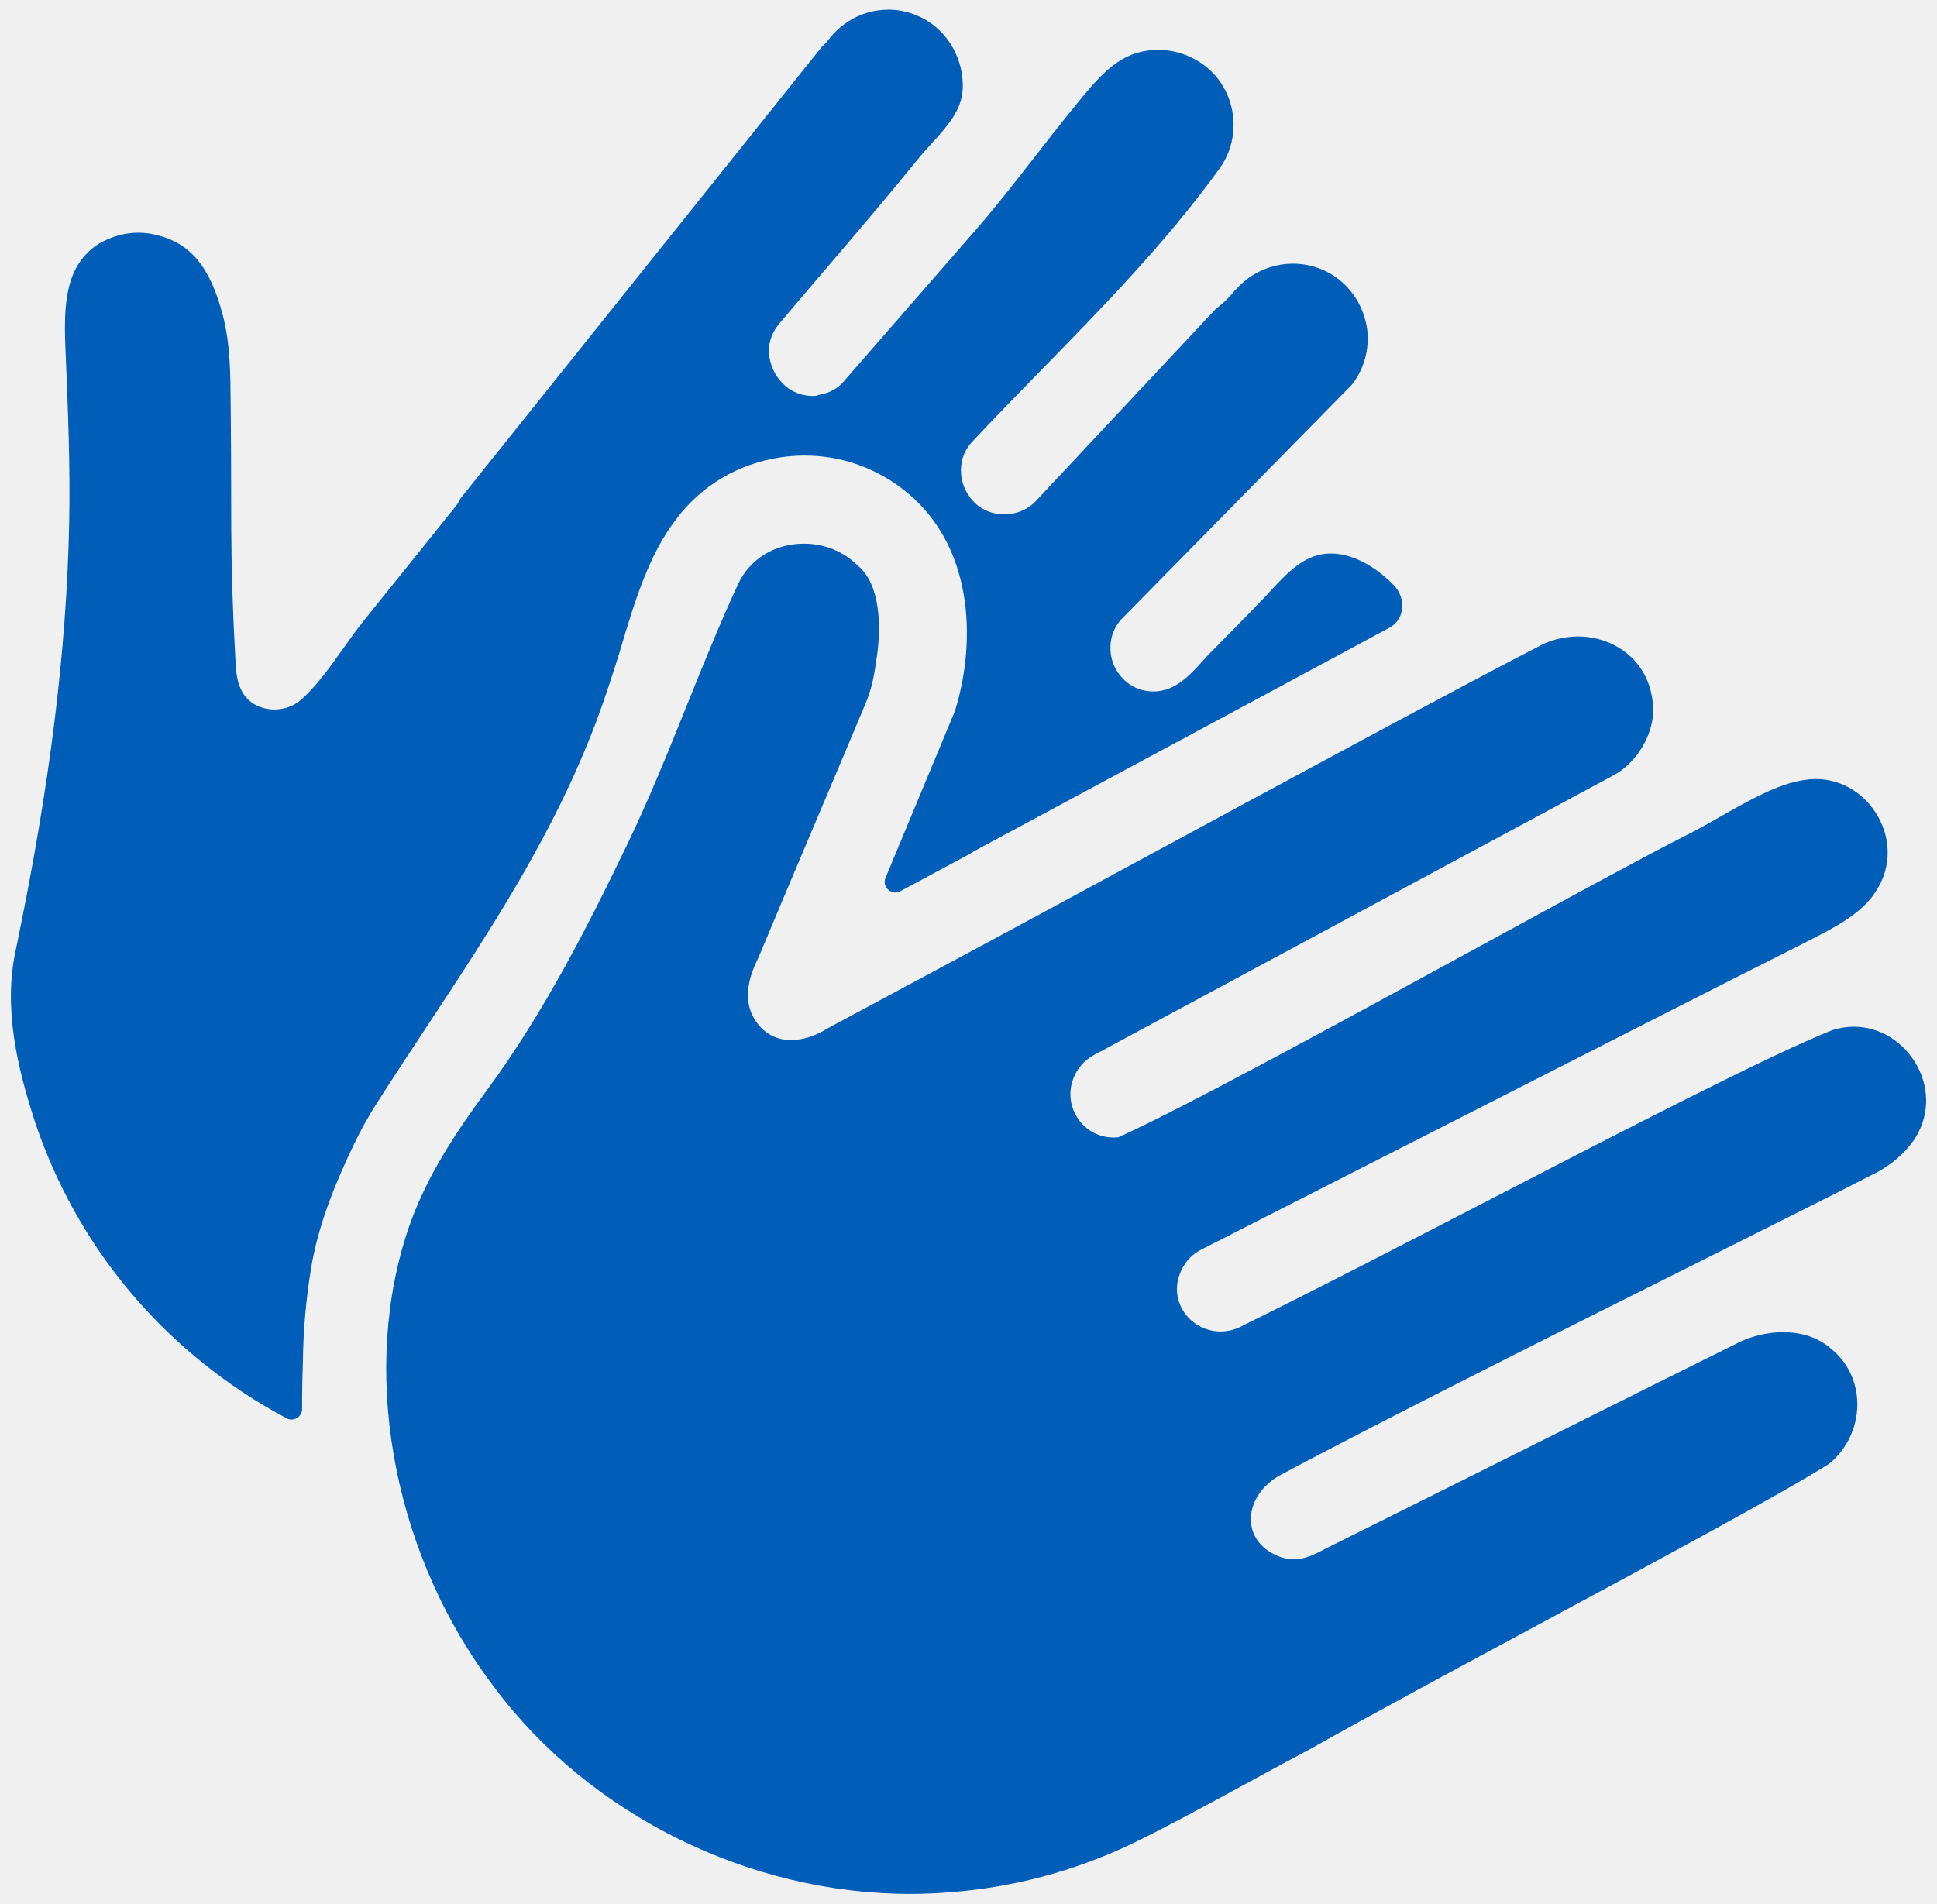
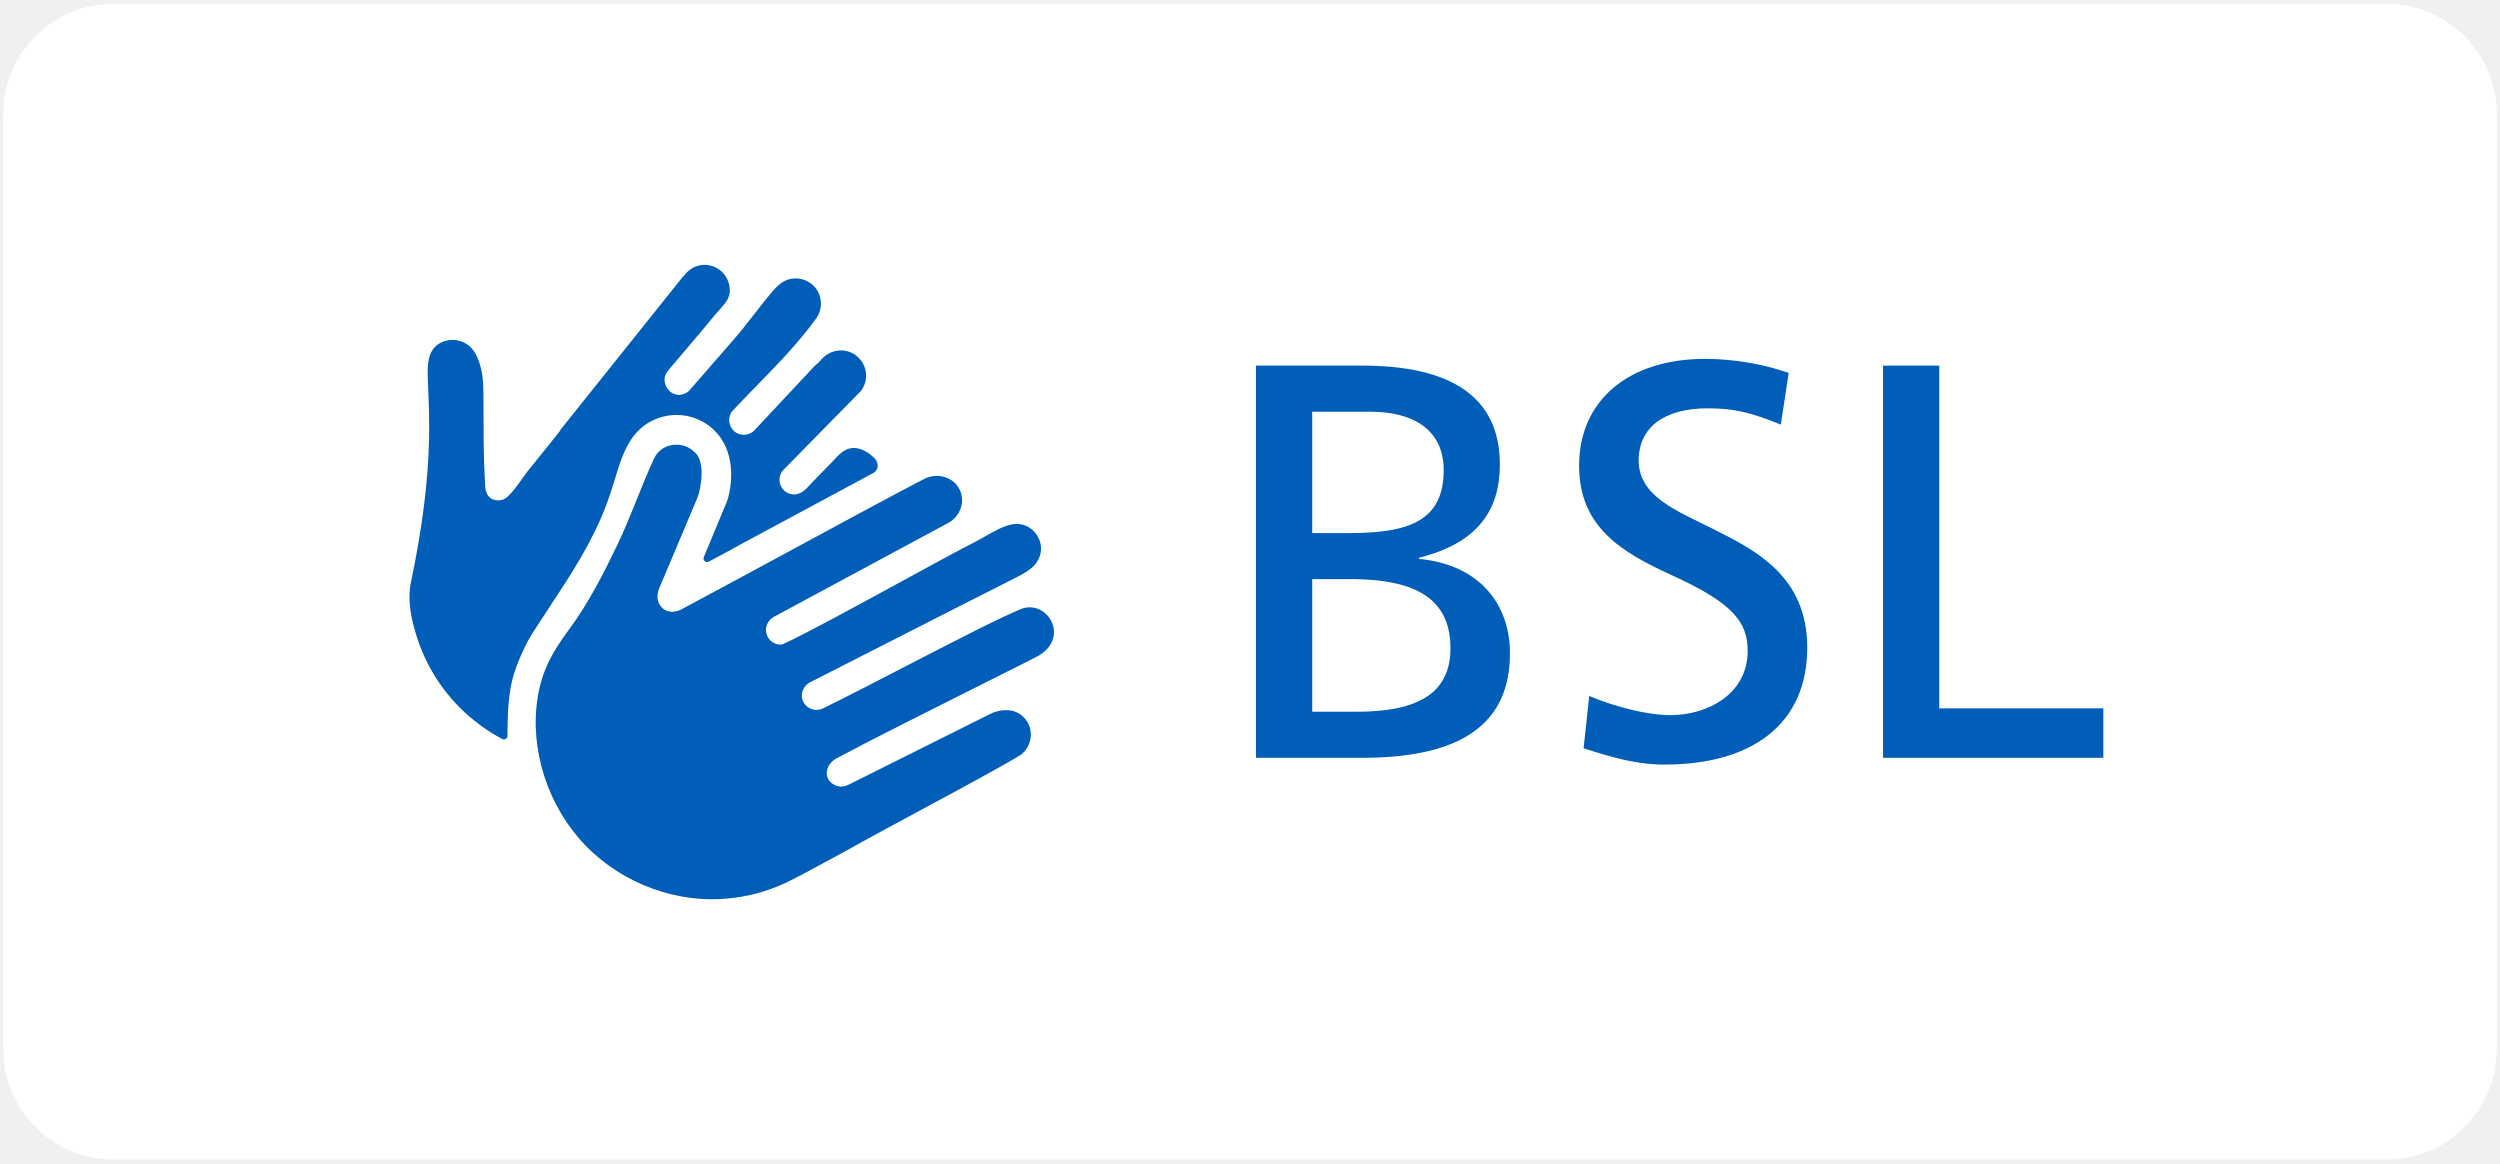
- <svg xmlns="http://www.w3.org/2000/svg" id="Layer_1" version="1.1" viewBox="0 0 778.82 765.51">
+ <svg xmlns="http://www.w3.org/2000/svg" id="Layer_1" version="1.1" viewBox="0 0 1450 674.73">
  <defs>
    <style>
      .st0 {
+         isolation: isolate;
+       }
+ 
+       .st1 {
        fill: #005eb8;
+       }
+ 
+       .st2 {
+         fill: #fff;
      }
    </style>
  </defs>
-   <path class="st0" d="M357.06,3.88h0c6.47,0,12.71,2.09,18.01,6.02,7.93,6.03,12.53,16.02,12.01,26.08-.43,8.43-6.26,14.85-12.44,21.66-1.89,2.08-3.84,4.23-5.64,6.46-12.21,15.07-25.06,30.12-37.48,44.67-6.09,7.13-12.39,14.51-18.54,21.8l-.08.1-.08.1c-3.06,4.09-4.25,8.59-3.45,13,.85,4.63,2.99,8.48,6.41,11.45,3.03,2.6,6.97,4.03,11.1,4.03.4,0,1.35,0,2.43-.46,4.3-.65,8.01-2.79,10.55-6.1l15.88-18.23,4-4.59,32.25-37.01c8.37-9.6,16.26-19.75,23.9-29.57,5.16-6.64,10.5-13.5,15.91-20.12l1.29-1.59c7.01-8.59,14.27-17.48,24.13-20.34,2.73-.79,5.56-1.19,8.41-1.19,6.85,0,13.62,2.33,19.04,6.58,12.45,9.74,15.02,28.16,5.73,41.06-20.81,28.99-46.67,55.47-71.67,81.07-9.33,9.55-18.96,19.42-28.15,29.24l-.05.06-.05.06c-3.07,3.53-4.47,7.97-4.03,12.91.46,4.51,2.7,8.79,6.13,11.79,3.02,2.6,6.97,4.03,11.1,4.03,5.18,0,9.87-2.04,13.12-5.68l71.84-76.73c.14-.15.32-.31.54-.47,2.46-1.88,4.82-4.12,6.34-6l.8-1c.26-.22.64-.55.96-.92,5.76-6.36,14-10,22.61-10,7.45,0,14.55,2.73,20.02,7.68,5.86,5.31,9.43,12.74,10.03,20.91.24,7.54-1.99,14.51-6.46,20.18-.45.4-.85.81-1.2,1.2l-91.52,93.15-.09.09-.09.1c-3.07,3.53-4.47,7.97-4.03,12.91.48,4.69,2.48,8.53,6.13,11.79,3.02,2.6,6.97,4.03,11.1,4.03,8.76,0,14.76-6.68,19.59-12.04,1.05-1.16,2.04-2.27,2.99-3.23l2.13-2.15c6.48-6.56,13.19-13.35,19.67-20.15.93-.97,1.86-1.97,2.79-2.98,5.93-6.39,12.07-13,20.18-14.55,1.33-.25,2.7-.38,4.07-.38,8.14,0,17.34,4.65,25.22,12.75,2.6,2.67,3.82,6.39,3.27,9.93-.48,3.13-2.3,5.7-5.11,7.21-.21.11-160.04,86.11-166.9,89.81-.55.3-.99.63-1.34.88l-.07.05-28.24,15.17c-.67.36-1.36.55-2.04.55-1.39,0-2.77-.77-3.59-1.99-.56-.84-1.07-2.2-.34-3.96l27.61-66.35c.18-.42.33-.85.46-1.28,8.39-27.31,7.71-67.04-21.76-89.14-11.36-8.52-24.76-13.02-38.79-13.02-3.14,0-6.33.23-9.51.68-17.13,2.5-32.16,11.4-42.28,25.01-11.02,14.34-16.72,33.45-22.24,51.93l-.48,1.65c-2.75,8.77-6.02,18.95-9.44,28-17.08,45.1-41.94,82.81-68.26,122.74-6.56,9.94-13.34,20.22-19.9,30.51-3.42,5.35-6.53,10.95-9.23,16.63-6.79,14.24-14.15,31.29-17.19,49.85-2,12.2-3.1,24.69-3.26,37.13,0,.5-.03,1.37-.07,2.54-.12,3.88-.32,10.39-.24,16.66.02,1.49-.66,2.5-1.22,3.07-.82.83-1.93,1.3-3.05,1.3-.66,0-1.3-.16-1.92-.5-11.64-6.16-22.8-13.51-33.18-21.83-31.72-25.3-55.28-59.1-68.14-97.69-6.77-20.94-12.95-45.57-7.48-69.55,13.47-64.83,20.25-119.09,21.32-170.78.47-22.96-.48-46.13-1.42-68.55l-.05-1.13c-.77-18.37-.27-34.27,13.59-42.98,4.87-2.83,10.33-4.32,15.78-4.32,2.41,0,4.79.3,7.16.91,13.64,3.21,21.62,12.82,26.68,32.13,3.03,11.58,3.11,23.45,3.2,36.03.01,1.85.02,3.7.05,5.55.11,9.29.12,18.73.14,27.87,0,5.48.01,10.96.04,16.44.09,17.29.65,34.83,1.72,53.62.2,3.61.46,8.08,2.69,12.09,2.48,4.45,7.33,7.1,12.97,7.1,3.02,0,5.91-.78,8.37-2.24,1.1-.66,2.23-1.54,3.36-2.61,6.04-5.74,11.06-12.82,15.91-19.67,2.56-3.61,4.97-7.02,7.51-10.21,4.78-6.02,9.74-12.17,14.54-18.13,3.12-3.88,6.23-7.74,9.29-11.54l13.6-16.97c.88-1.06,1.63-2.24,2.2-3.48L330.43,18.83s.06-.08.18-.17c1-.87,1.83-1.76,2.53-2.72,5.01-6.47,12.01-10.63,19.73-11.73,1.39-.2,2.82-.31,4.23-.31M323.17,218.65c8.29,0,15.96,3.1,21.64,8.74l.14.14.15.12c8.76,7.28,9.49,24.34,7.23,37.97-1.12,7.9-2.15,12.6-5.29,19.65-3.94,9.43-10.91,25.94-18.31,43.41-8.75,20.69-17.79,42.09-23.67,56.18-2.69,5.61-8.12,17.11-.26,27.06,3.29,4.16,7.89,6.37,13.31,6.37,4.67,0,9.91-1.7,14.77-4.78,9.07-4.87,26.68-14.34,42.4-22.77l21.28-11.44c11.11-5.96,30.68-16.56,53.34-28.83,59.9-32.43,141.92-76.83,170.93-91.61,4.43-1.92,9.04-2.89,13.72-2.89,14.45,0,29.44,9.91,30.14,28.88.41,10.48-6.86,22.47-16.55,27.3l-.06.03-.06.03c-10.52,5.67-40.63,21.88-75.75,40.79-43.96,23.66-95.75,51.55-126.78,68.27l-.07.04-.07.04c-.98.58-1.96,1.08-2.91,1.57-2.97,1.53-6.05,3.11-8.55,6.55-4.05,5.64-4.63,12.59-1.55,18.59,2.98,5.81,8.87,9.42,15.37,9.42.34,0,.7,0,1.05-.03l.83-.05.75-.34c25.46-11.48,88.47-45.85,144.06-76.18,36.58-19.95,68.16-37.18,83.92-45.12,4.33-2.17,8.76-4.69,13.44-7.36,11.54-6.56,23.46-13.35,34.02-14.76,1.47-.22,2.94-.33,4.4-.33,10.21,0,19.8,5.83,25.02,15.23,5.21,9.4,5.05,20.27-.44,29.1l-.04.06-.04.06c-5.42,9.35-16.95,15.23-27.15,20.41-1.65.84-3.26,1.66-4.73,2.43-19.74,9.85-89.67,45.48-151.36,76.91-33.39,17.01-65.29,33.27-87.65,44.63-2.76,1.38-5.63,3.2-7.89,7.05-3.38,5.67-3.57,12-.51,17.4,3.12,5.49,9.01,8.9,15.38,8.9,3.18,0,6.39-.88,9.29-2.56,27.02-13.27,62.45-31.59,96.73-49.32,56.35-29.14,114.61-59.27,139.99-69.34,2.87-.9,5.78-1.35,8.64-1.35,10.45,0,20.21,6.08,25.48,15.86,5.12,9.52,4.69,20.5-1.17,29.39-3.6,5.54-10.13,11.07-16.64,14.11l-.08.04-.08.04c-11.54,5.97-36.38,18.42-65.16,32.83-55.85,27.97-132.36,66.27-172.58,87.84-7.87,4.08-12.67,11.5-12.23,18.89.38,6.39,4.64,11.56,11.68,14.2l.1.04.1.03c1.88.61,3.66.9,5.45.9,4.46,0,8.07-1.87,11.9-3.85l1.19-.62c22.05-10.96,54.75-27.31,86.38-43.13,33.06-16.53,64.29-32.15,77.04-38.44l.1-.05.1-.05c5.91-3.3,13.19-5.19,19.96-5.19,5.4,0,13.13,1.18,19.43,6.8l.07.06.07.06c6.63,5.46,10.36,13.63,10.26,22.44-.11,9.2-4.41,18.04-11.5,23.67-18.87,11.92-68.02,38.37-115.55,63.96-33.98,18.29-69.11,37.2-93.2,50.81-7.44,3.92-15.6,8.37-24.24,13.08-16.63,9.06-33.82,18.44-48.52,25.51-22.51,10.5-46.31,16.81-70.76,18.75-5.64.5-11.41.75-17.13.75-64.56,0-128.42-31.56-166.66-82.42-39.94-51.99-54.21-123.06-36.35-181.04,4.17-13.54,10.5-26.61,19.91-41.13,3.63-5.6,7.75-11.51,13.38-19.16,22.52-30.66,40.49-65.87,56.53-99.35,8.65-18.04,16.21-36.82,23.51-54.97,6.49-16.12,13.2-32.79,20.6-48.75,4.63-9.98,14.73-16.18,26.37-16.18" />
+   <rect class="st2" x="1.87" y="2.2" width="1446.26" height="670.33" rx="64" ry="64" />
+   <g class="st0">
+     <g class="st0">
+       <path class="st1" d="M728.49,439.53v-227.48h61.59c51.17,0,79.84,17.92,79.84,57.36,0,25.42-11.73,45.3-46.93,54.1v.65c34.87,3.26,52.79,26.07,52.79,54.75,0,41.06-28.35,60.62-85.71,60.62h-61.59.01ZM782.59,309.18c34.22,0,54.75-6.84,54.75-36.5,0-23.14-17.27-33.89-42.69-33.89h-33.57v70.39h21.51ZM786.83,412.81c36.17,0,54.42-11.08,54.42-36.83s-15.97-40.09-57.68-40.09h-22.49v76.91h25.75Z" />
+       <path class="st1" d="M921.74,403.69c15.64,6.52,33.89,11.08,47.26,11.08,21.51,0,44.65-12.38,44.65-37.15,0-16.62-8.15-27.7-44-44-29.33-13.36-53.77-28.03-53.77-63.55,0-37.8,28.68-61.92,73-61.92,15.32,0,32.92,2.61,48.56,8.15l-4.56,29.98c-17.6-7.17-27.38-9.45-42.37-9.45-25.42,0-40.08,11.08-40.08,30.31,0,21.18,23.46,29.66,42.69,39.43,24.77,12.38,55.08,27.38,55.08,69.09,0,44-31.61,67.79-82.78,67.79-16.62,0-30.63-4.24-46.93-9.45l3.26-30.31h0Z" />
+       <path class="st1" d="M1092.18,439.53v-227.48h32.59v198.8h95.16v28.68h-127.75Z" />
+     </g>
+   </g>
+   <path class="st1" d="M408.7,153.63h0c3.14,0,6.17,1.02,8.75,2.92,3.85,2.93,6.08,7.78,5.83,12.66-.21,4.09-3.04,7.21-6.04,10.52-.92,1.01-1.86,2.05-2.74,3.13-5.93,7.32-12.16,14.62-18.2,21.69-2.96,3.46-6.02,7.04-9,10.58l-.04.05-.04.05c-1.49,1.99-2.07,4.17-1.67,6.31.41,2.25,1.45,4.11,3.11,5.56,1.47,1.26,3.38,1.96,5.39,1.96.2,0,.66,0,1.18-.23,2.09-.32,3.89-1.35,5.12-2.96l7.71-8.85,1.94-2.23,15.66-17.97c4.06-4.66,7.89-9.59,11.6-14.36,2.51-3.22,5.1-6.56,7.73-9.76l.63-.77c3.4-4.17,6.93-8.49,11.71-9.87,1.32-.38,2.7-.58,4.08-.58,3.33,0,6.61,1.13,9.24,3.19,6.04,4.73,7.29,13.67,2.78,19.94-10.1,14.07-22.66,26.93-34.79,39.36-4.53,4.64-9.21,9.43-13.67,14.19l-.03.03-.03.03c-1.49,1.71-2.17,3.87-1.95,6.27.23,2.19,1.31,4.27,2.98,5.72,1.47,1.26,3.38,1.96,5.39,1.96,2.52,0,4.79-.99,6.37-2.75l34.88-37.25c.07-.07.16-.15.26-.23,1.19-.91,2.34-2,3.07-2.91l.39-.49c.13-.11.31-.26.47-.44,2.8-3.09,6.8-4.86,10.98-4.86,3.62,0,7.07,1.32,9.72,3.73,2.85,2.58,4.58,6.18,4.87,10.15.12,3.66-.96,7.04-3.14,9.79-.22.2-.41.39-.58.59l-44.43,45.22-.05.05-.04.05c-1.49,1.71-2.17,3.87-1.96,6.27.24,2.28,1.2,4.14,2.98,5.72,1.47,1.26,3.38,1.96,5.39,1.96,4.25,0,7.17-3.24,9.51-5.85.51-.57.99-1.1,1.45-1.57l1.03-1.05c3.15-3.19,6.4-6.48,9.55-9.78.45-.47.9-.96,1.36-1.45,2.88-3.1,5.86-6.31,9.79-7.06.65-.12,1.31-.19,1.98-.19,3.96,0,8.42,2.26,12.24,6.19,1.26,1.3,1.85,3.1,1.59,4.82-.23,1.52-1.12,2.77-2.48,3.5-.1.05-77.7,41.81-81.03,43.6-.27.15-.48.3-.65.43l-.03.02-13.71,7.36c-.33.18-.66.26-.99.26-.68,0-1.34-.37-1.74-.97-.27-.41-.52-1.07-.17-1.92l13.41-32.21c.09-.21.16-.41.23-.62,4.07-13.26,3.74-32.55-10.56-43.28-5.51-4.14-12.02-6.32-18.83-6.32-1.53,0-3.08.11-4.62.33-8.31,1.21-15.61,5.53-20.53,12.14-5.35,6.96-8.12,16.24-10.8,25.22l-.24.8c-1.33,4.26-2.92,9.2-4.58,13.59-8.29,21.9-20.36,40.21-33.14,59.59-3.18,4.83-6.47,9.82-9.66,14.81-1.66,2.6-3.17,5.32-4.48,8.07-3.3,6.91-6.87,15.19-8.34,24.2-.97,5.92-1.5,11.99-1.58,18.03,0,.24-.02.67-.03,1.23-.06,1.89-.16,5.04-.12,8.09,0,.72-.32,1.21-.59,1.49-.4.4-.94.63-1.48.63-.32,0-.63-.08-.93-.24-5.65-2.99-11.07-6.56-16.11-10.6-15.4-12.28-26.84-28.69-33.08-47.43-3.29-10.17-6.29-22.12-3.63-33.77,6.54-31.47,9.83-57.82,10.35-82.92.23-11.14-.24-22.4-.69-33.28l-.02-.55c-.37-8.92-.13-16.64,6.6-20.87,2.37-1.37,5.01-2.1,7.66-2.1,1.17,0,2.33.14,3.48.44,6.62,1.56,10.5,6.22,12.95,15.6,1.47,5.62,1.51,11.39,1.55,17.49,0,.9.01,1.8.02,2.69.05,4.51.06,9.09.07,13.53,0,2.66,0,5.32.02,7.98.04,8.39.32,16.91.83,26.03.1,1.75.22,3.93,1.31,5.87,1.2,2.16,3.55,3.45,6.3,3.45,1.47,0,2.87-.38,4.06-1.09.54-.32,1.09-.75,1.63-1.27,2.93-2.79,5.37-6.22,7.73-9.55,1.24-1.75,2.42-3.41,3.65-4.96,2.32-2.92,4.73-5.91,7.06-8.8,1.52-1.88,3.03-3.76,4.51-5.6l6.6-8.24c.43-.52.79-1.09,1.07-1.69l70.53-88.17s.03-.04.09-.09c.49-.42.89-.85,1.23-1.32,2.43-3.14,5.83-5.16,9.58-5.69.68-.1,1.37-.15,2.06-.15M392.25,257.91c4.02,0,7.75,1.51,10.51,4.24l.07.07.07.06c4.25,3.54,4.61,11.82,3.51,18.43-.55,3.84-1.04,6.12-2.57,9.54-1.91,4.58-5.3,12.59-8.89,21.07-4.25,10.05-8.64,20.43-11.5,27.28-1.31,2.72-3.95,8.31-.13,13.13,1.6,2.02,3.83,3.09,6.46,3.09,2.27,0,4.81-.82,7.17-2.32,4.4-2.36,12.95-6.96,20.58-11.06l10.33-5.55c5.4-2.9,14.9-8.04,25.89-13.99,29.08-15.75,68.9-37.3,82.99-44.48,2.15-.93,4.39-1.4,6.66-1.4,7.01,0,14.29,4.81,14.63,14.02.2,5.09-3.33,10.91-8.04,13.25l-.03.02-.03.02c-5.11,2.75-19.73,10.62-36.78,19.8-21.34,11.49-46.49,25.03-61.55,33.15l-.03.02-.03.02c-.47.28-.95.52-1.41.76-1.44.74-2.94,1.51-4.15,3.18-1.97,2.74-2.25,6.11-.75,9.03,1.45,2.82,4.3,4.57,7.46,4.57.17,0,.34,0,.51-.01l.4-.02.36-.16c12.36-5.57,42.95-22.26,69.94-36.99,17.76-9.69,33.09-18.05,40.74-21.91,2.11-1.05,4.25-2.28,6.52-3.57,5.6-3.19,11.39-6.48,16.52-7.17.71-.11,1.43-.16,2.13-.16,4.96,0,9.61,2.83,12.15,7.39,2.53,4.56,2.45,9.84-.21,14.13l-.02.03-.02.03c-2.63,4.54-8.23,7.39-13.18,9.91-.8.41-1.58.81-2.3,1.18-9.58,4.78-43.53,22.08-73.49,37.34-16.21,8.26-31.7,16.15-42.55,21.67-1.34.67-2.73,1.55-3.83,3.42-1.64,2.75-1.73,5.83-.24,8.45,1.51,2.67,4.37,4.32,7.47,4.32,1.55,0,3.1-.43,4.51-1.24,13.12-6.44,30.32-15.34,46.96-23.94,27.36-14.15,55.64-28.77,67.97-33.66,1.39-.44,2.8-.66,4.2-.66,5.07,0,9.81,2.95,12.37,7.7,2.49,4.62,2.28,9.95-.57,14.27-1.75,2.69-4.92,5.38-8.08,6.85l-.04.02-.04.02c-5.6,2.9-17.66,8.94-31.63,15.94-27.12,13.58-64.26,32.18-83.79,42.65-3.82,1.98-6.15,5.58-5.94,9.17.19,3.1,2.25,5.61,5.67,6.89l.05.02.05.02c.91.29,1.78.44,2.64.44,2.16,0,3.92-.91,5.78-1.87l.58-.3c10.7-5.32,26.58-13.26,41.94-20.94,16.05-8.03,31.21-15.61,37.4-18.67l.05-.02.05-.03c2.87-1.6,6.4-2.52,9.69-2.52,2.62,0,6.38.57,9.43,3.3l.03.03.03.03c3.22,2.65,5.03,6.62,4.98,10.9-.05,4.47-2.14,8.76-5.58,11.49-9.16,5.79-33.02,18.63-56.1,31.05-16.5,8.88-33.55,18.06-45.25,24.67-3.61,1.9-7.57,4.06-11.77,6.35-8.07,4.4-16.42,8.95-23.56,12.39-10.93,5.1-22.48,8.16-34.35,9.1-2.74.24-5.54.37-8.32.37-31.35,0-62.35-15.33-80.91-40.01-19.39-25.24-26.32-59.75-17.65-87.9,2.02-6.57,5.1-12.92,9.67-19.97,1.76-2.72,3.76-5.59,6.49-9.3,10.93-14.89,19.65-31.98,27.45-48.23,4.2-8.76,7.87-17.87,11.42-26.69,3.15-7.83,6.4-15.92,10-23.67,2.25-4.84,7.15-7.85,12.81-7.85" />
</svg>
